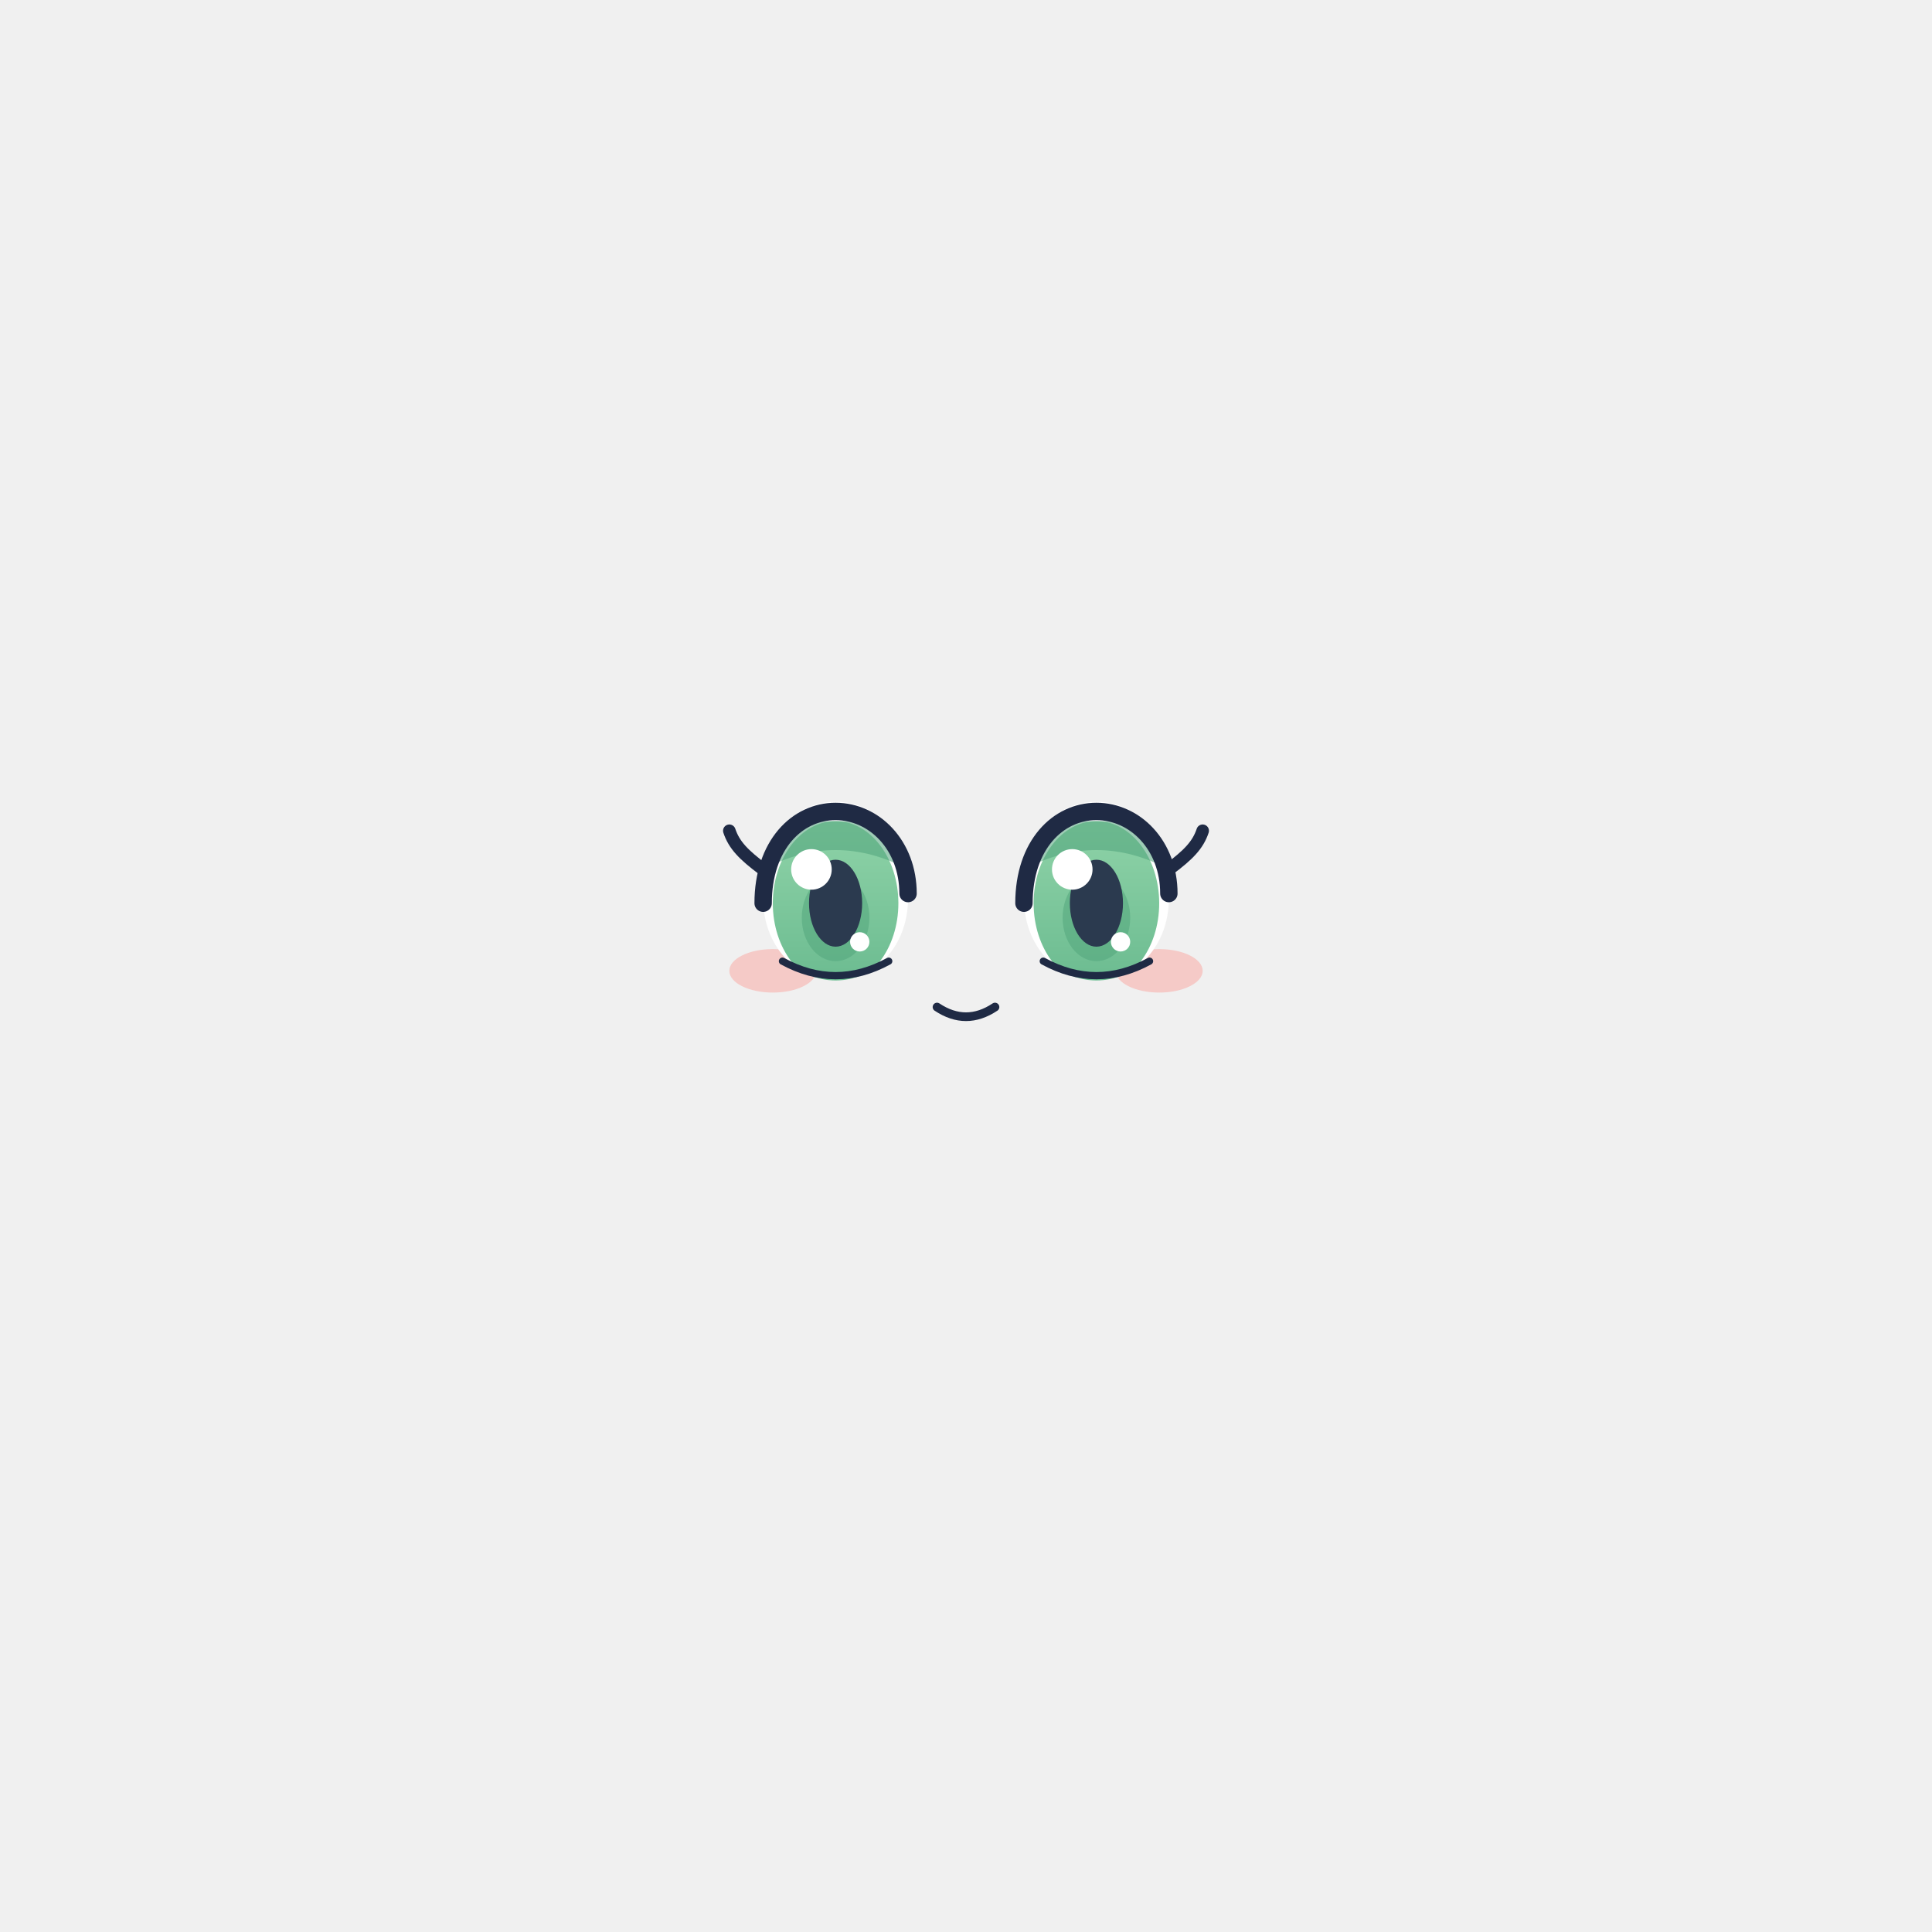
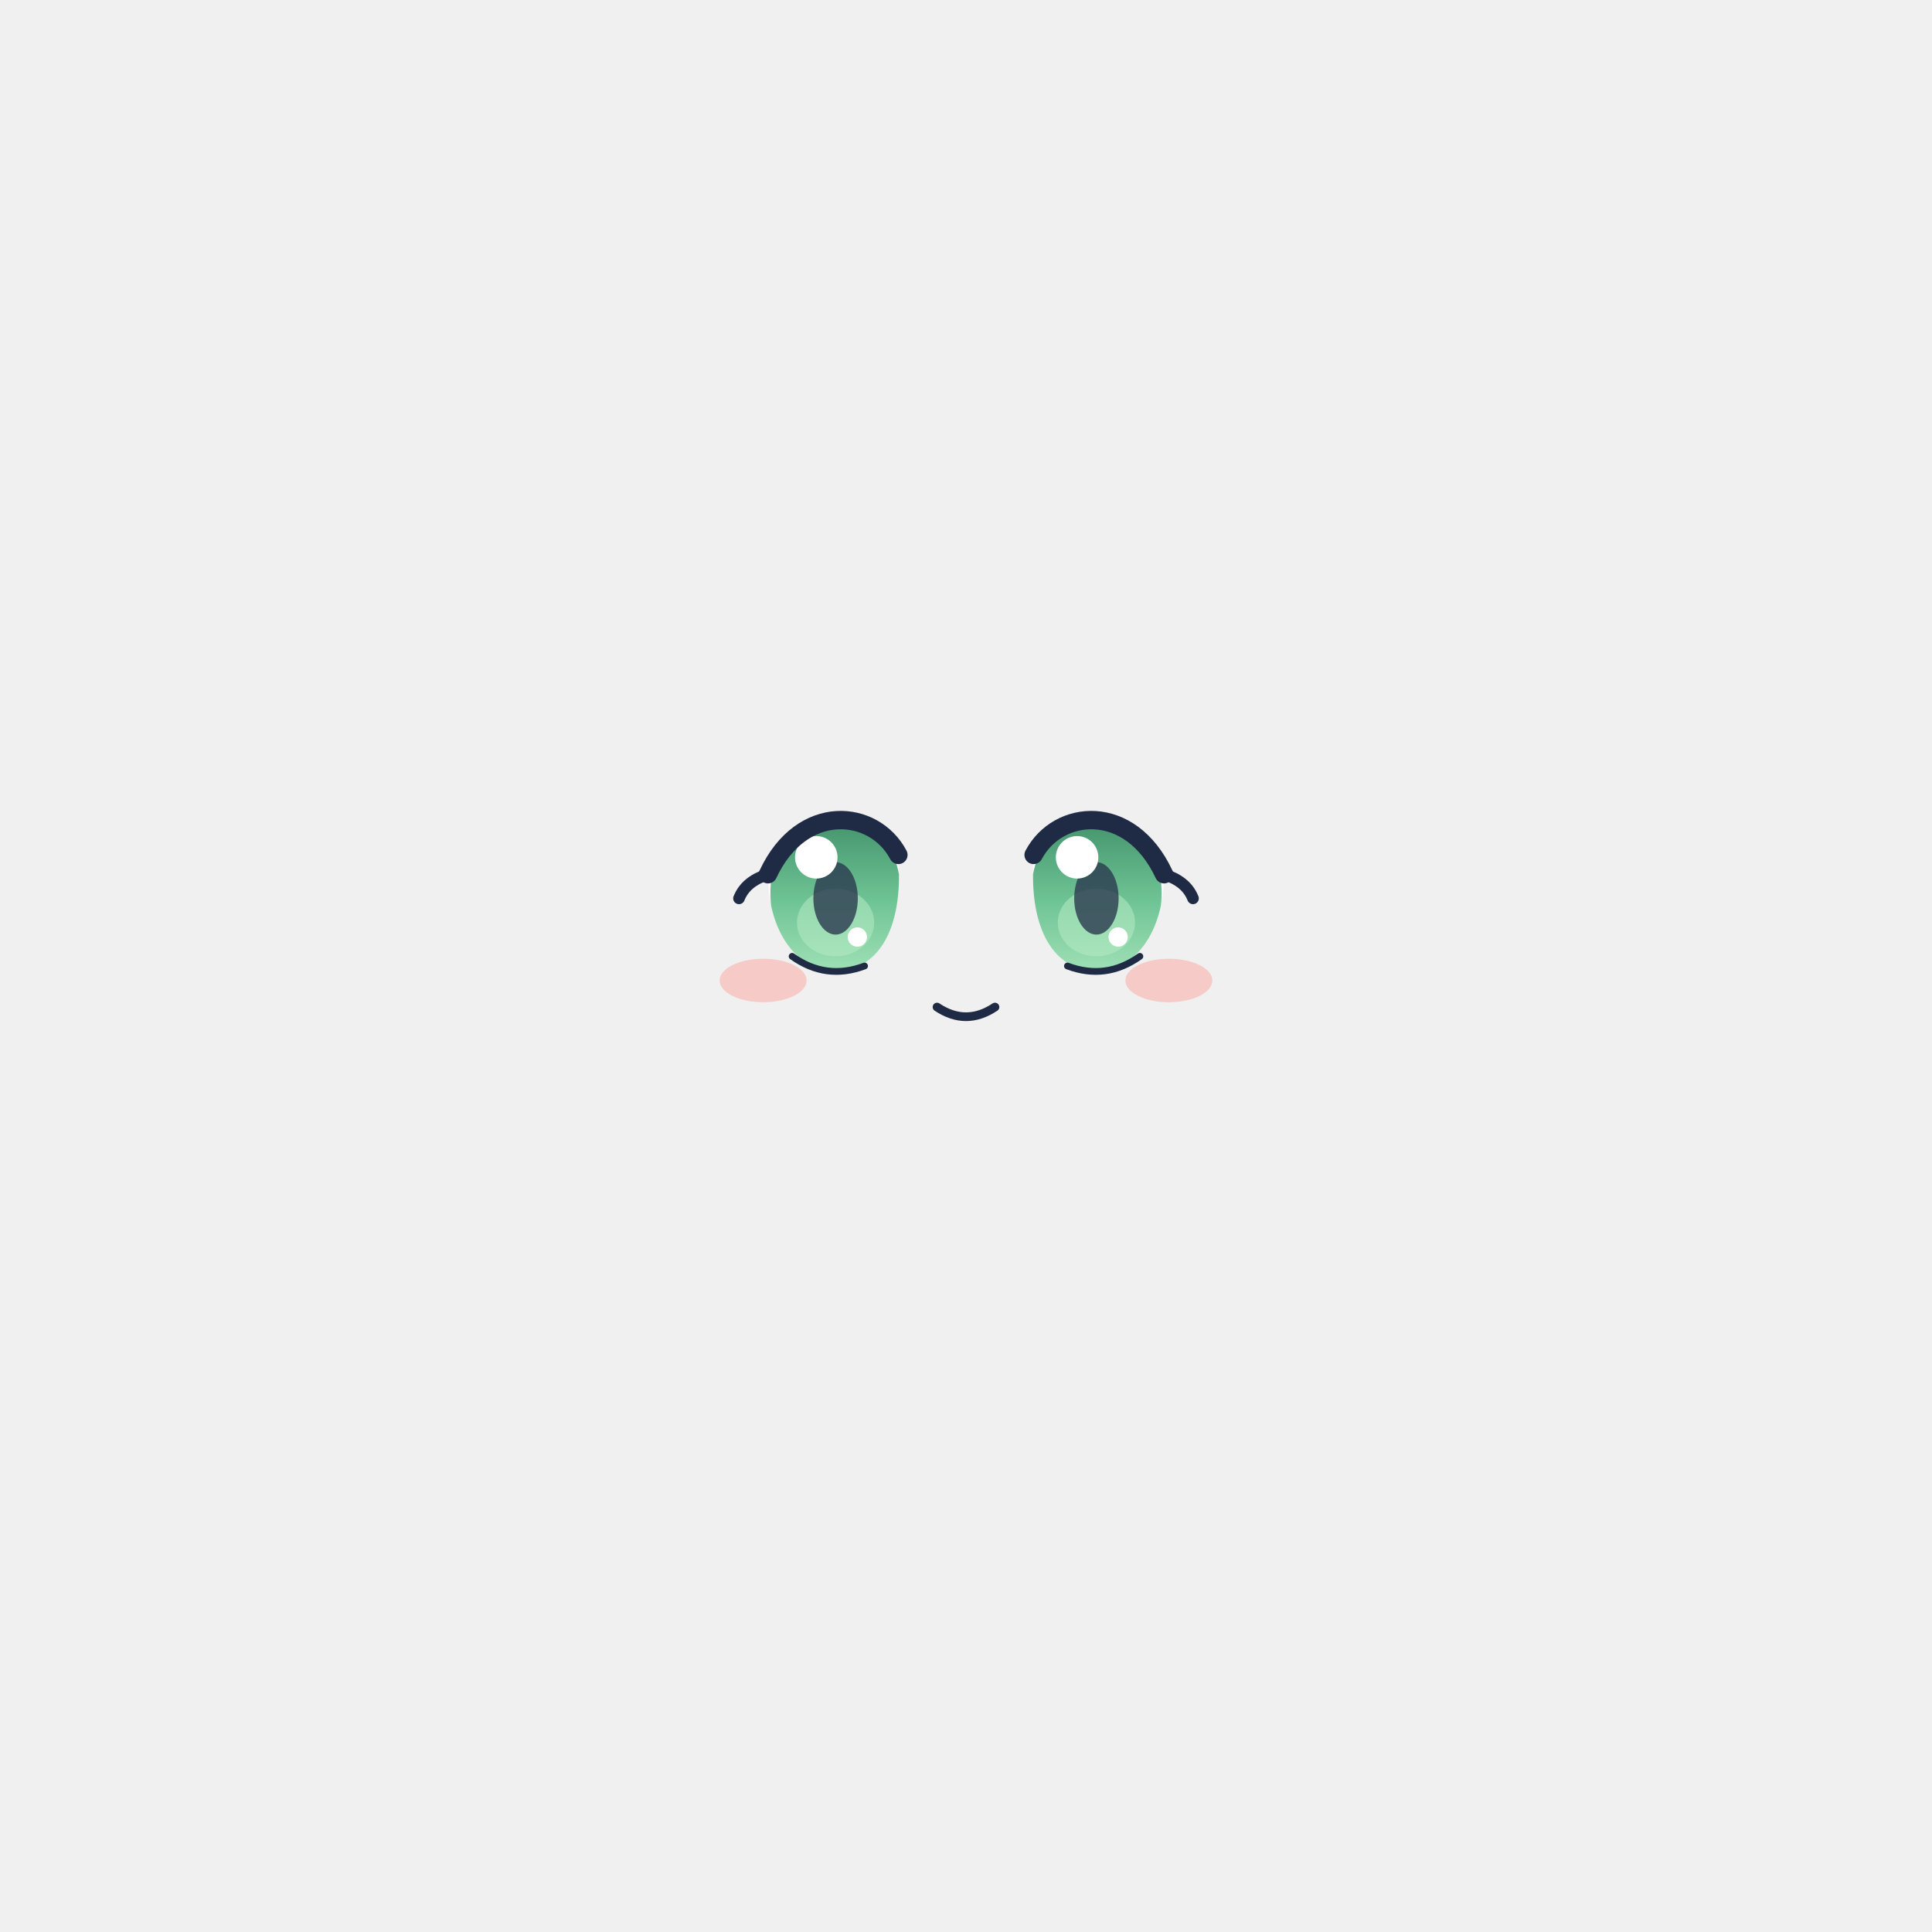
<svg xmlns="http://www.w3.org/2000/svg" viewBox="0 0 400 400">
  <defs>
    <linearGradient id="normal-iris" x1="0" y1="0" x2="0" y2="1">
-       <stop offset="0" stop-color="#8FD3A8" />
-       <stop offset="1" stop-color="#6BBB90" />
+       <stop offset="0" stop-color="#3F8E68" />
+       <stop offset=".55" stop-color="#6FC495" />
+       <stop offset="1" stop-color="#A2E2B8" />
    </linearGradient>
  </defs>
  <g id="blush">
-     <ellipse cx="160" cy="201" rx="9" ry="4.5" fill="#F7B9B5" opacity=".7" />
-     <ellipse cx="240" cy="201" rx="9" ry="4.5" fill="#F7B9B5" opacity=".7" />
+     <ellipse cx="158" cy="203" rx="9" ry="4.5" fill="#F7B9B5" opacity=".7" />
+     <ellipse cx="242" cy="203" rx="9" ry="4.5" fill="#F7B9B5" opacity=".7" />
  </g>
  <g id="eye_l">
    <clipPath id="normal-clip_l">
-       <path d="M158 186C158 172 165 166 173 166C181 166 188 172 188 186C188 196 181 203 173 203C165 203 158 196 158 186Z" />
+       <path d="M186 178C181 168 166 166.5 159 181C159 193 165 201 173 201C182 201 187 192 186 178Z" />
    </clipPath>
-     <path d="M158 186C158 172 165 166 173 166C181 166 188 172 188 186C188 196 181 203 173 203C165 203 158 196 158 186Z" fill="#FFFFFF" />
+     <path d="M186 178C181 168 166 166.5 159 181C159 193 165 201 173 201C182 201 187 192 186 178Z" fill="#FFFFFF" />
    <g clip-path="url(#normal-clip_l)">
-       <ellipse cx="173" cy="187" rx="13" ry="17" fill="url(#normal-iris)" />
-       <ellipse cx="173" cy="190" rx="7" ry="9" fill="#4FA37A" opacity=".5" />
-       <ellipse cx="173" cy="187" rx="5.5" ry="9" fill="#2B3A4F" />
-       <path d="M158 180Q173 172 188 180L188 170L158 170Z" fill="#4FA37A" opacity=".55" />
+       <ellipse cx="173" cy="185" rx="13.5" ry="17" fill="url(#normal-iris)" />
+       <ellipse cx="173" cy="191" rx="8" ry="7" fill="#B6EBC4" opacity=".55" />
+       <ellipse cx="173" cy="186" rx="4.6" ry="7.5" fill="#2B3A4F" opacity=".8" />
    </g>
-     <circle cx="168" cy="180" r="4.2" fill="#FFFFFF" />
-     <circle cx="178" cy="195" r="2" fill="#FFFFFF" />
-     <path d="M158 187C158 175 165 168 173 168C181 168 188 175 188 185" fill="none" stroke="#1F2A44" stroke-width="3.6" stroke-linecap="round" />
-     <path d="M158 180C154 177 152 175 151 172" fill="none" stroke="#1F2A44" stroke-width="2.6" stroke-linecap="round" />
-     <path d="M162 199Q173 205 184 199" fill="none" stroke="#1F2A44" stroke-width="1.5" stroke-linecap="round" />
+     <circle cx="169" cy="177.5" r="4.4" fill="#FFFFFF" />
+     <circle cx="177.5" cy="194" r="2" fill="#FFFFFF" />
+     <path d="M186 177C181 167.5 166 166 159 181" fill="none" stroke="#1F2A44" stroke-width="3.8" stroke-linecap="round" />
+     <path d="M159 181C156 182 154 183.500 153 186" fill="none" stroke="#1F2A44" stroke-width="2.4" stroke-linecap="round" />
+     <path d="M179 200Q171 203 164 198" fill="none" stroke="#1F2A44" stroke-width="1.4" stroke-linecap="round" />
  </g>
  <g id="eye_r">
    <clipPath id="normal-clip_r">
-       <path d="M212 186C212 172 219 166 227 166C235 166 242 172 242 186C242 196 235 203 227 203C219 203 212 196 212 186Z" />
+       <path d="M214 178C219 168 234 166.5 241 181C241 193 235 201 227 201C218 201 213 192 214 178Z" />
    </clipPath>
-     <path d="M212 186C212 172 219 166 227 166C235 166 242 172 242 186C242 196 235 203 227 203C219 203 212 196 212 186Z" fill="#FFFFFF" />
+     <path d="M214 178C219 168 234 166.5 241 181C241 193 235 201 227 201C218 201 213 192 214 178Z" fill="#FFFFFF" />
    <g clip-path="url(#normal-clip_r)">
-       <ellipse cx="227" cy="187" rx="13" ry="17" fill="url(#normal-iris)" />
-       <ellipse cx="227" cy="190" rx="7" ry="9" fill="#4FA37A" opacity=".5" />
-       <ellipse cx="227" cy="187" rx="5.5" ry="9" fill="#2B3A4F" />
-       <path d="M212 180Q227 172 242 180L242 170L212 170Z" fill="#4FA37A" opacity=".55" />
+       <ellipse cx="227" cy="185" rx="13.5" ry="17" fill="url(#normal-iris)" />
+       <ellipse cx="227" cy="191" rx="8" ry="7" fill="#B6EBC4" opacity=".55" />
+       <ellipse cx="227" cy="186" rx="4.6" ry="7.5" fill="#2B3A4F" opacity=".8" />
    </g>
-     <circle cx="222" cy="180" r="4.2" fill="#FFFFFF" />
-     <circle cx="232" cy="195" r="2" fill="#FFFFFF" />
-     <path d="M212 187C212 175 219 168 227 168C235 168 242 175 242 185" fill="none" stroke="#1F2A44" stroke-width="3.6" stroke-linecap="round" />
-     <path d="M242 180C246 177 248 175 249 172" fill="none" stroke="#1F2A44" stroke-width="2.6" stroke-linecap="round" />
-     <path d="M216 199Q227 205 238 199" fill="none" stroke="#1F2A44" stroke-width="1.5" stroke-linecap="round" />
+     <circle cx="223" cy="177.5" r="4.4" fill="#FFFFFF" />
+     <circle cx="231.5" cy="194" r="2" fill="#FFFFFF" />
+     <path d="M214 177C219 167.5 234 166 241 181" fill="none" stroke="#1F2A44" stroke-width="3.8" stroke-linecap="round" />
+     <path d="M241 181C244 182 246 183.500 247 186" fill="none" stroke="#1F2A44" stroke-width="2.4" stroke-linecap="round" />
+     <path d="M221 200Q229 203 236 198" fill="none" stroke="#1F2A44" stroke-width="1.4" stroke-linecap="round" />
  </g>
  <g id="mouth">
    <path d="M194 208.5Q200 212.5 206 208.5" fill="none" stroke="#1F2A44" stroke-width="1.8" stroke-linecap="round" />
  </g>
</svg>
